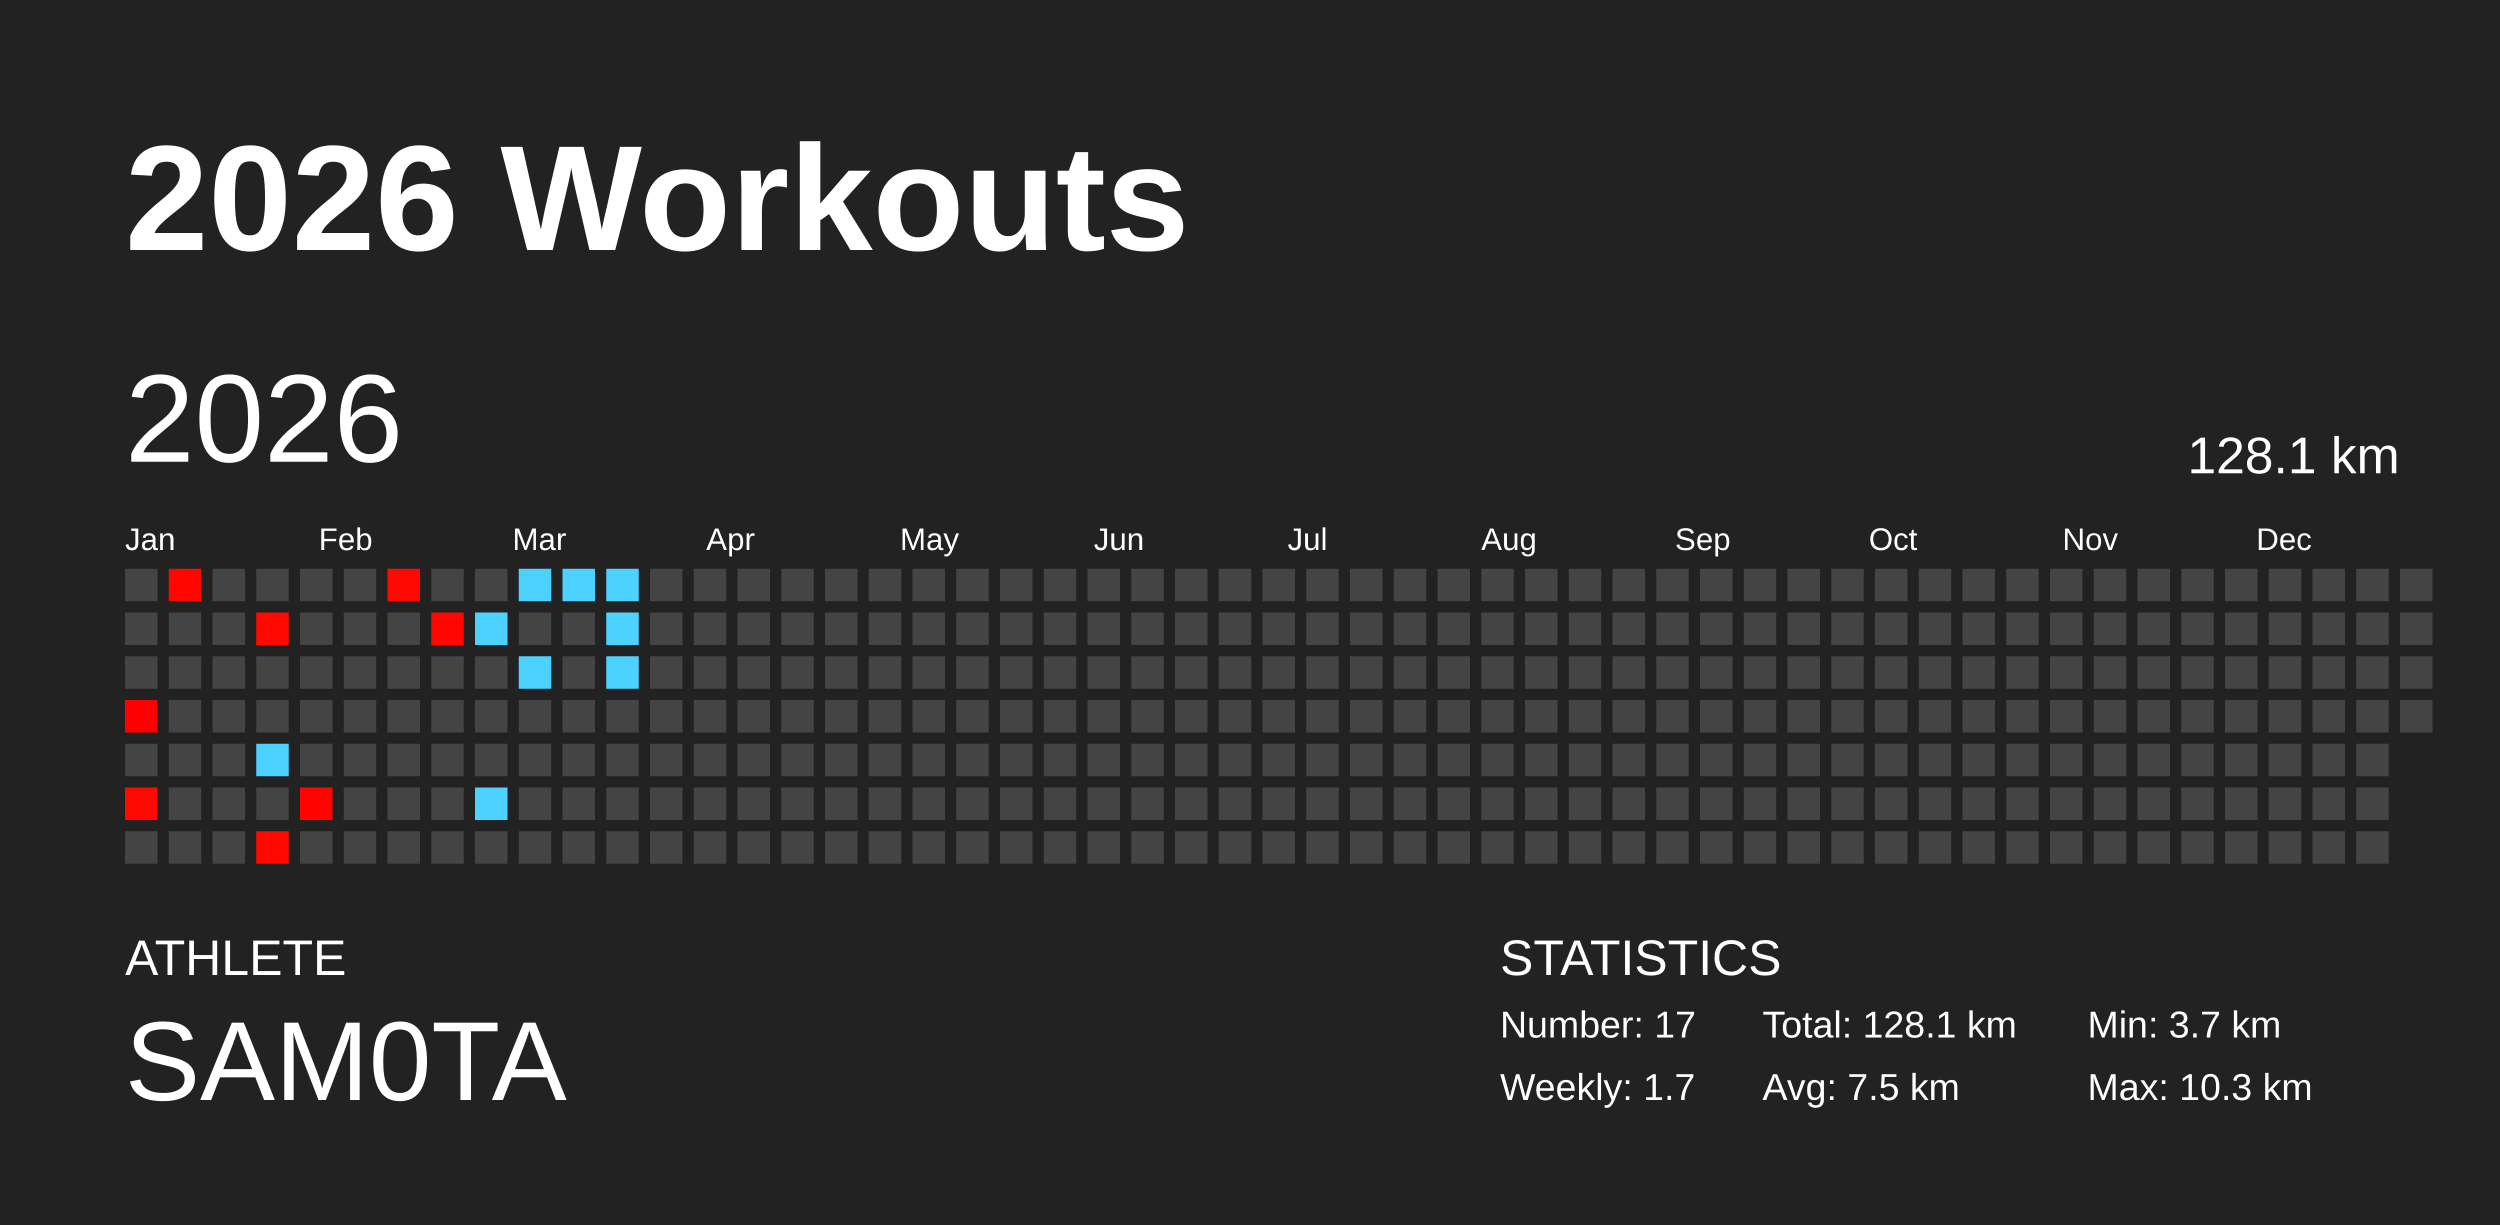
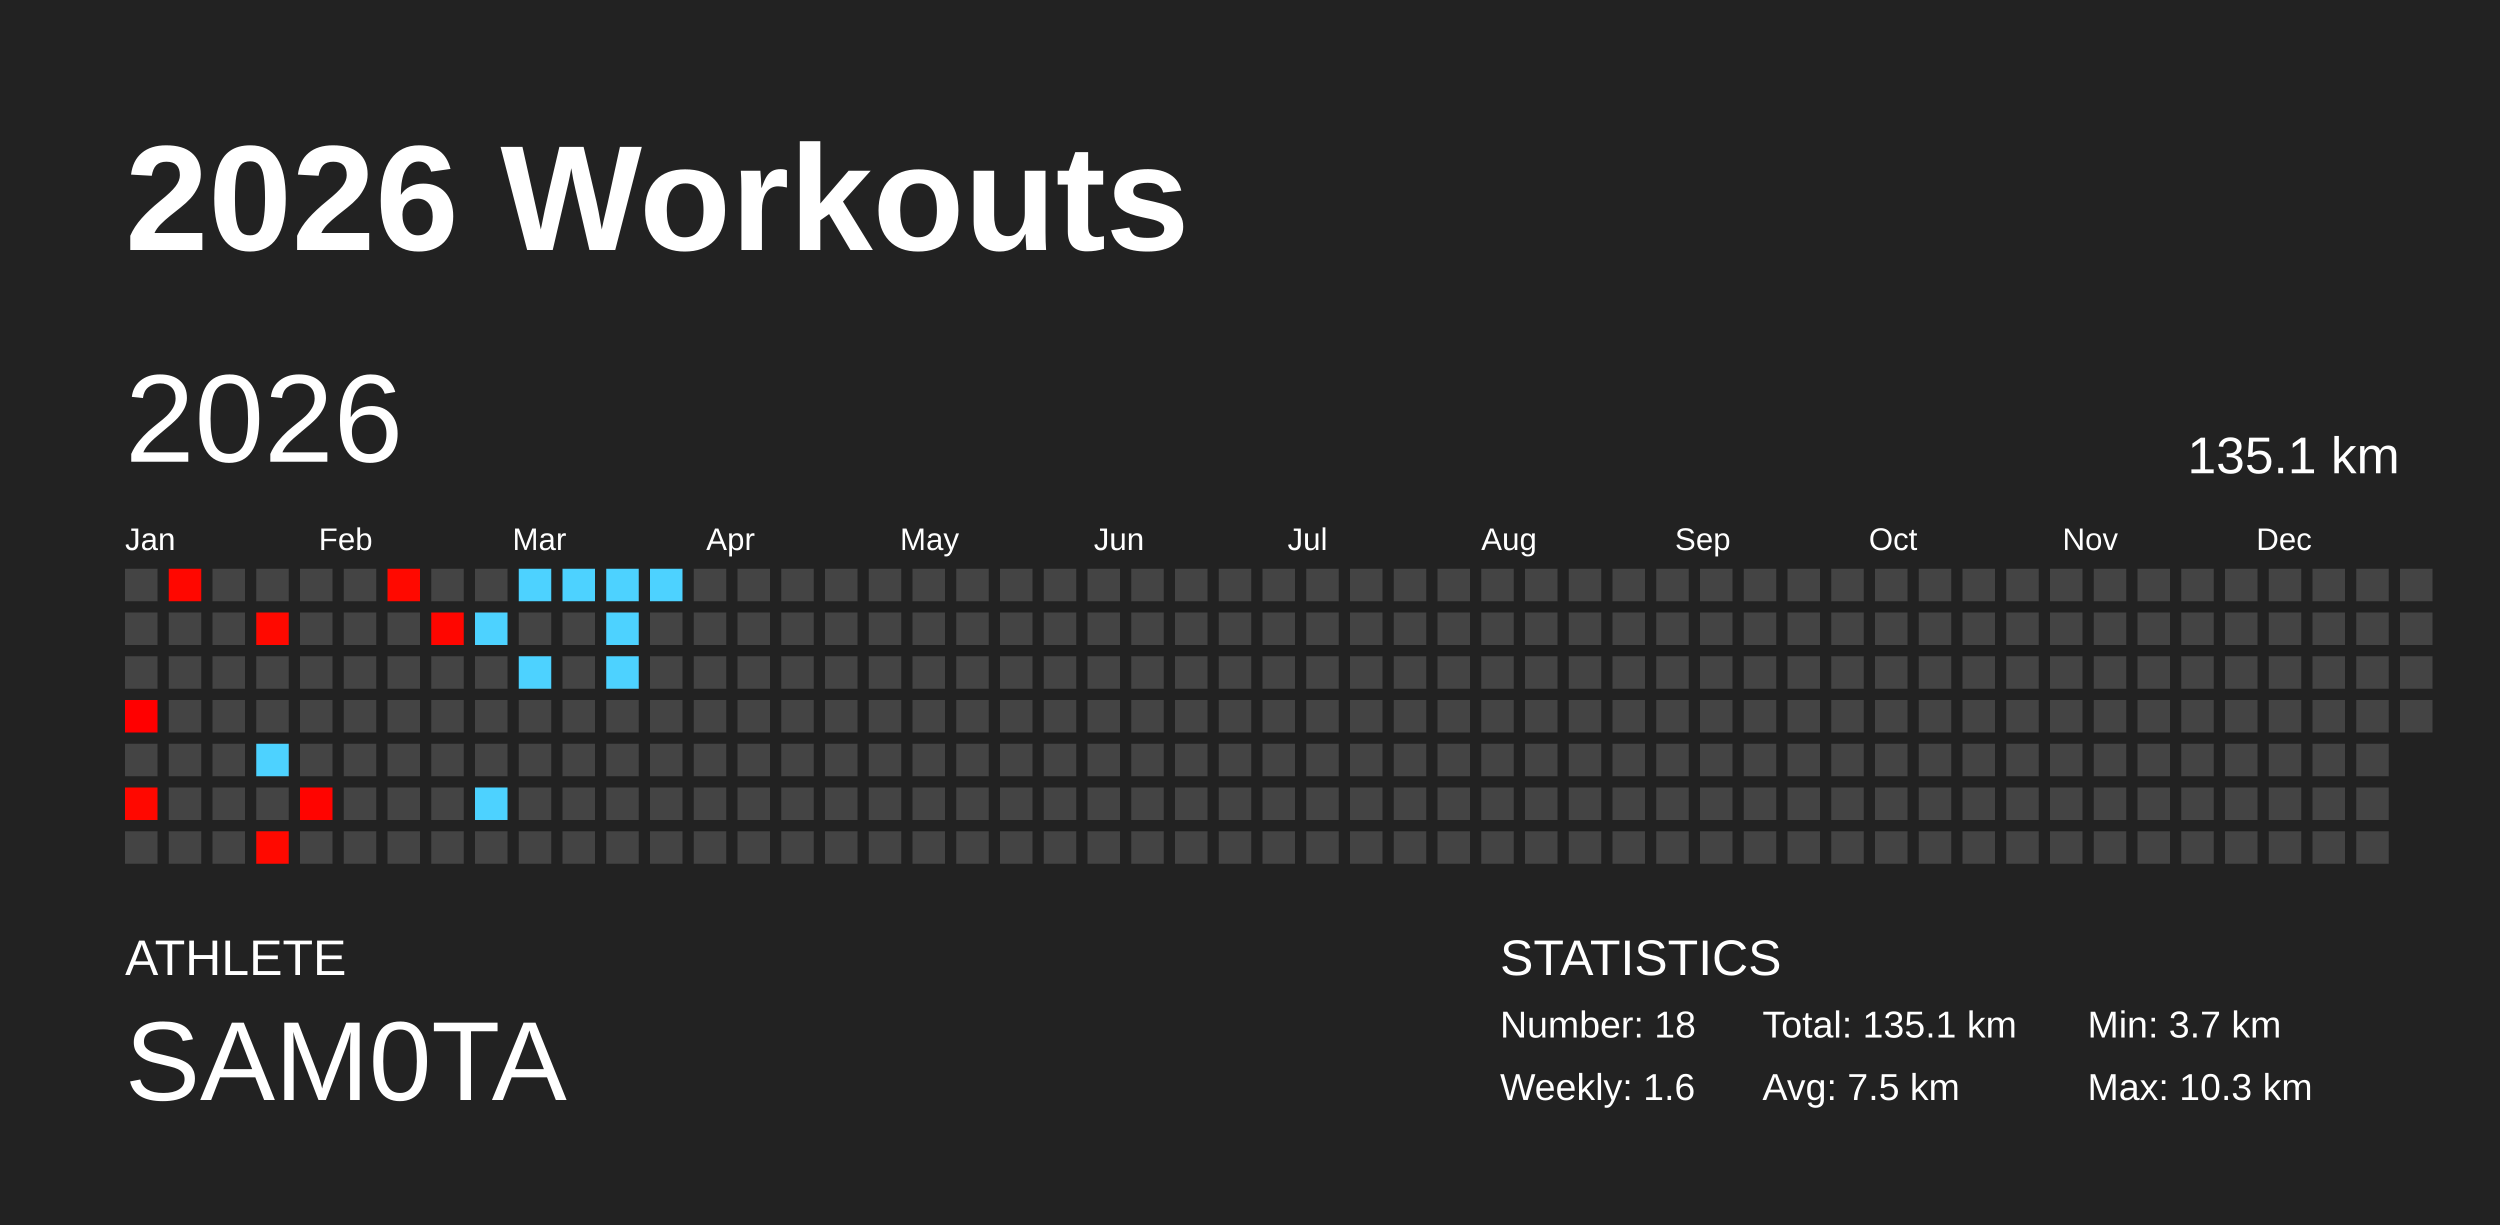
<svg xmlns="http://www.w3.org/2000/svg" baseProfile="full" height="98mm" version="1.1" viewBox="0,0,200,98" width="200mm">
  <defs />
  <rect fill="#222222" height="98" width="200" x="0" y="0" />
  <text fill="#FFFFFF" style="font-size:12px; font-family:Arial; font-weight:bold;" x="10" y="20">2026 Workouts</text>
  <text fill="#FFFFFF" style="font-size:4px; font-family:Arial" x="10" y="78">ATHLETE</text>
  <text fill="#FFFFFF" style="font-size:9px; font-family:Arial" x="10" y="88">SAM0TA</text>
  <text fill="#FFFFFF" style="font-size:4px; font-family:Arial" x="120" y="78">STATISTICS</text>
-   <text fill="#FFFFFF" style="font-size:3px; font-family:Arial" x="120" y="83">Number: 17</text>
-   <text fill="#FFFFFF" style="font-size:3px; font-family:Arial" x="120" y="88">Weekly: 1.7</text>
-   <text fill="#FFFFFF" style="font-size:3px; font-family:Arial" x="141" y="83">Total: 128.1 km</text>
+   <text fill="#FFFFFF" style="font-size:3px; font-family:Arial" x="120" y="83">Number: 18</text>
+   <text fill="#FFFFFF" style="font-size:3px; font-family:Arial" x="120" y="88">Weekly: 1.6</text>
+   <text fill="#FFFFFF" style="font-size:3px; font-family:Arial" x="141" y="83">Total: 135.1 km</text>
  <text fill="#FFFFFF" style="font-size:3px; font-family:Arial" x="141" y="88">Avg: 7.5 km</text>
  <text fill="#FFFFFF" style="font-size:3px; font-family:Arial" x="167" y="83">Min: 3.7 km</text>
  <text fill="#FFFFFF" style="font-size:3px; font-family:Arial" x="167" y="88">Max: 10.3 km</text>
  <text dominant-baseline="hanging" fill="#FFFFFF" style="font-size:10.0px; font-family:Arial;" x="10" y="30">2026</text>
-   <text dominant-baseline="hanging" fill="#FFFFFF" style="font-size:4.125px; font-family:Arial;" x="175" y="35">128.1 km</text>
+   <text dominant-baseline="hanging" fill="#FFFFFF" style="font-size:4.125px; font-family:Arial;" x="175" y="35">135.1 km</text>
  <text fill="#FFFFFF" style="font-size:2.5px; font-family:Arial" x="10.0" y="44">Jan</text>
  <text fill="#FFFFFF" style="font-size:2.5px; font-family:Arial" x="25.5" y="44">Feb</text>
  <text fill="#FFFFFF" style="font-size:2.5px; font-family:Arial" x="41.0" y="44">Mar</text>
  <text fill="#FFFFFF" style="font-size:2.5px; font-family:Arial" x="56.5" y="44">Apr</text>
  <text fill="#FFFFFF" style="font-size:2.5px; font-family:Arial" x="72.0" y="44">May</text>
  <text fill="#FFFFFF" style="font-size:2.5px; font-family:Arial" x="87.5" y="44">Jun</text>
  <text fill="#FFFFFF" style="font-size:2.5px; font-family:Arial" x="103.0" y="44">Jul</text>
  <text fill="#FFFFFF" style="font-size:2.5px; font-family:Arial" x="118.5" y="44">Aug</text>
  <text fill="#FFFFFF" style="font-size:2.5px; font-family:Arial" x="134.0" y="44">Sep</text>
  <text fill="#FFFFFF" style="font-size:2.5px; font-family:Arial" x="149.5" y="44">Oct</text>
  <text fill="#FFFFFF" style="font-size:2.5px; font-family:Arial" x="165.0" y="44">Nov</text>
  <text fill="#FFFFFF" style="font-size:2.5px; font-family:Arial" x="180.5" y="44">Dec</text>
  <rect fill="#444444" height="2.6" width="2.6" x="10.0" y="45.5" />
  <rect fill="#444444" height="2.6" width="2.6" x="10.0" y="49.0" />
  <rect fill="#444444" height="2.6" width="2.6" x="10.0" y="52.5" />
  <rect fill="#ff0000" height="2.6" width="2.6" x="10.0" y="56.0" />
  <rect fill="#444444" height="2.6" width="2.6" x="10.0" y="59.5" />
  <rect fill="#ff0800" height="2.6" width="2.6" x="10.0" y="63.0" />
  <rect fill="#444444" height="2.6" width="2.6" x="10.0" y="66.5" />
  <rect fill="#ff0700" height="2.6" width="2.6" x="13.5" y="45.5" />
  <rect fill="#444444" height="2.6" width="2.6" x="13.5" y="49.0" />
  <rect fill="#444444" height="2.6" width="2.6" x="13.5" y="52.5" />
  <rect fill="#444444" height="2.6" width="2.6" x="13.5" y="56.0" />
  <rect fill="#444444" height="2.6" width="2.6" x="13.5" y="59.5" />
  <rect fill="#444444" height="2.6" width="2.6" x="13.5" y="63.0" />
  <rect fill="#444444" height="2.6" width="2.6" x="13.5" y="66.5" />
  <rect fill="#444444" height="2.6" width="2.6" x="17.0" y="45.5" />
  <rect fill="#444444" height="2.6" width="2.6" x="17.0" y="49.0" />
  <rect fill="#444444" height="2.6" width="2.6" x="17.0" y="52.5" />
  <rect fill="#444444" height="2.6" width="2.6" x="17.0" y="56.0" />
  <rect fill="#444444" height="2.6" width="2.6" x="17.0" y="59.5" />
  <rect fill="#444444" height="2.6" width="2.6" x="17.0" y="63.0" />
  <rect fill="#444444" height="2.6" width="2.6" x="17.0" y="66.5" />
  <rect fill="#444444" height="2.6" width="2.6" x="20.5" y="45.5" />
  <rect fill="#ff0900" height="2.6" width="2.6" x="20.5" y="49.0" />
  <rect fill="#444444" height="2.6" width="2.6" x="20.5" y="52.5" />
  <rect fill="#444444" height="2.6" width="2.6" x="20.5" y="56.0" />
  <rect fill="#4dd2ff" height="2.6" width="2.6" x="20.5" y="59.5" />
  <rect fill="#444444" height="2.6" width="2.6" x="20.5" y="63.0" />
  <rect fill="#ff0900" height="2.6" width="2.6" x="20.5" y="66.5" />
  <rect fill="#444444" height="2.6" width="2.6" x="24.0" y="45.5" />
  <rect fill="#444444" height="2.6" width="2.6" x="24.0" y="49.0" />
  <rect fill="#444444" height="2.6" width="2.6" x="24.0" y="52.5" />
  <rect fill="#444444" height="2.6" width="2.6" x="24.0" y="56.0" />
  <rect fill="#444444" height="2.6" width="2.6" x="24.0" y="59.5" />
  <rect fill="#ff0400" height="2.6" width="2.6" x="24.0" y="63.0" />
  <rect fill="#444444" height="2.6" width="2.6" x="24.0" y="66.5" />
  <rect fill="#444444" height="2.6" width="2.6" x="27.5" y="45.5" />
  <rect fill="#444444" height="2.6" width="2.6" x="27.5" y="49.0" />
  <rect fill="#444444" height="2.6" width="2.6" x="27.5" y="52.5" />
  <rect fill="#444444" height="2.6" width="2.6" x="27.5" y="56.0" />
  <rect fill="#444444" height="2.6" width="2.6" x="27.5" y="59.5" />
  <rect fill="#444444" height="2.6" width="2.6" x="27.5" y="63.0" />
  <rect fill="#444444" height="2.6" width="2.6" x="27.5" y="66.5" />
  <rect fill="#ff0900" height="2.6" width="2.6" x="31.0" y="45.5" />
  <rect fill="#444444" height="2.6" width="2.6" x="31.0" y="49.0" />
  <rect fill="#444444" height="2.6" width="2.6" x="31.0" y="52.5" />
  <rect fill="#444444" height="2.6" width="2.6" x="31.0" y="56.0" />
  <rect fill="#444444" height="2.6" width="2.6" x="31.0" y="59.5" />
  <rect fill="#444444" height="2.6" width="2.6" x="31.0" y="63.0" />
  <rect fill="#444444" height="2.6" width="2.6" x="31.0" y="66.5" />
  <rect fill="#444444" height="2.6" width="2.6" x="34.5" y="45.5" />
  <rect fill="#ff0600" height="2.6" width="2.6" x="34.5" y="49.0" />
  <rect fill="#444444" height="2.6" width="2.6" x="34.5" y="52.5" />
  <rect fill="#444444" height="2.6" width="2.6" x="34.5" y="56.0" />
  <rect fill="#444444" height="2.6" width="2.6" x="34.5" y="59.5" />
  <rect fill="#444444" height="2.6" width="2.6" x="34.5" y="63.0" />
  <rect fill="#444444" height="2.6" width="2.6" x="34.5" y="66.5" />
  <rect fill="#444444" height="2.6" width="2.6" x="38.0" y="45.5" />
  <rect fill="#4dd2ff" height="2.6" width="2.6" x="38.0" y="49.0" />
  <rect fill="#444444" height="2.6" width="2.6" x="38.0" y="52.5" />
  <rect fill="#444444" height="2.6" width="2.6" x="38.0" y="56.0" />
  <rect fill="#444444" height="2.6" width="2.6" x="38.0" y="59.5" />
  <rect fill="#4dd2ff" height="2.6" width="2.6" x="38.0" y="63.0" />
  <rect fill="#444444" height="2.6" width="2.6" x="38.0" y="66.5" />
  <rect fill="#4dd2ff" height="2.6" width="2.6" x="41.5" y="45.5" />
  <rect fill="#444444" height="2.6" width="2.6" x="41.5" y="49.0" />
  <rect fill="#4dd2ff" height="2.6" width="2.6" x="41.5" y="52.5" />
  <rect fill="#444444" height="2.6" width="2.6" x="41.5" y="56.0" />
  <rect fill="#444444" height="2.6" width="2.6" x="41.5" y="59.5" />
  <rect fill="#444444" height="2.6" width="2.6" x="41.5" y="63.0" />
  <rect fill="#444444" height="2.6" width="2.6" x="41.5" y="66.5" />
  <rect fill="#4dd2ff" height="2.6" width="2.6" x="45.0" y="45.5" />
  <rect fill="#444444" height="2.6" width="2.6" x="45.0" y="49.0" />
  <rect fill="#444444" height="2.6" width="2.6" x="45.0" y="52.5" />
  <rect fill="#444444" height="2.6" width="2.6" x="45.0" y="56.0" />
  <rect fill="#444444" height="2.6" width="2.6" x="45.0" y="59.5" />
  <rect fill="#444444" height="2.6" width="2.6" x="45.0" y="63.0" />
  <rect fill="#444444" height="2.6" width="2.6" x="45.0" y="66.5" />
  <rect fill="#4dd2ff" height="2.6" width="2.6" x="48.5" y="45.5" />
  <rect fill="#4dd2ff" height="2.6" width="2.6" x="48.5" y="49.0" />
  <rect fill="#4dd2ff" height="2.6" width="2.6" x="48.5" y="52.5" />
  <rect fill="#444444" height="2.6" width="2.6" x="48.5" y="56.0" />
  <rect fill="#444444" height="2.6" width="2.6" x="48.5" y="59.5" />
  <rect fill="#444444" height="2.6" width="2.6" x="48.5" y="63.0" />
  <rect fill="#444444" height="2.6" width="2.6" x="48.5" y="66.5" />
-   <rect fill="#444444" height="2.6" width="2.6" x="52.0" y="45.5" />
+   <rect fill="#4dd2ff" height="2.6" width="2.6" x="52.0" y="45.5" />
  <rect fill="#444444" height="2.6" width="2.6" x="52.0" y="49.0" />
  <rect fill="#444444" height="2.6" width="2.6" x="52.0" y="52.5" />
  <rect fill="#444444" height="2.6" width="2.6" x="52.0" y="56.0" />
  <rect fill="#444444" height="2.6" width="2.6" x="52.0" y="59.5" />
  <rect fill="#444444" height="2.6" width="2.6" x="52.0" y="63.0" />
  <rect fill="#444444" height="2.6" width="2.6" x="52.0" y="66.5" />
  <rect fill="#444444" height="2.6" width="2.6" x="55.5" y="45.5" />
  <rect fill="#444444" height="2.6" width="2.6" x="55.5" y="49.0" />
  <rect fill="#444444" height="2.6" width="2.6" x="55.5" y="52.5" />
  <rect fill="#444444" height="2.6" width="2.6" x="55.5" y="56.0" />
  <rect fill="#444444" height="2.6" width="2.6" x="55.5" y="59.5" />
  <rect fill="#444444" height="2.6" width="2.6" x="55.5" y="63.0" />
  <rect fill="#444444" height="2.6" width="2.6" x="55.5" y="66.5" />
  <rect fill="#444444" height="2.6" width="2.6" x="59.0" y="45.5" />
  <rect fill="#444444" height="2.6" width="2.6" x="59.0" y="49.0" />
  <rect fill="#444444" height="2.6" width="2.6" x="59.0" y="52.5" />
  <rect fill="#444444" height="2.6" width="2.6" x="59.0" y="56.0" />
  <rect fill="#444444" height="2.6" width="2.6" x="59.0" y="59.5" />
  <rect fill="#444444" height="2.6" width="2.6" x="59.0" y="63.0" />
  <rect fill="#444444" height="2.6" width="2.6" x="59.0" y="66.5" />
  <rect fill="#444444" height="2.6" width="2.6" x="62.5" y="45.5" />
  <rect fill="#444444" height="2.6" width="2.6" x="62.5" y="49.0" />
  <rect fill="#444444" height="2.6" width="2.6" x="62.5" y="52.5" />
  <rect fill="#444444" height="2.6" width="2.6" x="62.5" y="56.0" />
  <rect fill="#444444" height="2.6" width="2.6" x="62.5" y="59.5" />
  <rect fill="#444444" height="2.6" width="2.6" x="62.5" y="63.0" />
  <rect fill="#444444" height="2.6" width="2.6" x="62.5" y="66.5" />
  <rect fill="#444444" height="2.6" width="2.6" x="66.0" y="45.5" />
  <rect fill="#444444" height="2.6" width="2.6" x="66.0" y="49.0" />
  <rect fill="#444444" height="2.6" width="2.6" x="66.0" y="52.5" />
  <rect fill="#444444" height="2.6" width="2.6" x="66.0" y="56.0" />
  <rect fill="#444444" height="2.6" width="2.6" x="66.0" y="59.5" />
  <rect fill="#444444" height="2.6" width="2.6" x="66.0" y="63.0" />
  <rect fill="#444444" height="2.6" width="2.6" x="66.0" y="66.5" />
  <rect fill="#444444" height="2.6" width="2.6" x="69.5" y="45.5" />
  <rect fill="#444444" height="2.6" width="2.6" x="69.5" y="49.0" />
  <rect fill="#444444" height="2.6" width="2.6" x="69.5" y="52.5" />
  <rect fill="#444444" height="2.6" width="2.6" x="69.5" y="56.0" />
  <rect fill="#444444" height="2.6" width="2.6" x="69.5" y="59.5" />
  <rect fill="#444444" height="2.6" width="2.6" x="69.5" y="63.0" />
  <rect fill="#444444" height="2.6" width="2.6" x="69.5" y="66.5" />
  <rect fill="#444444" height="2.6" width="2.6" x="73.0" y="45.5" />
  <rect fill="#444444" height="2.6" width="2.6" x="73.0" y="49.0" />
  <rect fill="#444444" height="2.6" width="2.6" x="73.0" y="52.5" />
  <rect fill="#444444" height="2.6" width="2.6" x="73.0" y="56.0" />
  <rect fill="#444444" height="2.6" width="2.6" x="73.0" y="59.5" />
  <rect fill="#444444" height="2.6" width="2.6" x="73.0" y="63.0" />
  <rect fill="#444444" height="2.6" width="2.6" x="73.0" y="66.5" />
  <rect fill="#444444" height="2.6" width="2.6" x="76.5" y="45.5" />
  <rect fill="#444444" height="2.6" width="2.6" x="76.5" y="49.0" />
  <rect fill="#444444" height="2.6" width="2.6" x="76.5" y="52.5" />
  <rect fill="#444444" height="2.6" width="2.6" x="76.5" y="56.0" />
  <rect fill="#444444" height="2.6" width="2.6" x="76.5" y="59.5" />
  <rect fill="#444444" height="2.6" width="2.6" x="76.5" y="63.0" />
  <rect fill="#444444" height="2.6" width="2.6" x="76.5" y="66.5" />
  <rect fill="#444444" height="2.6" width="2.6" x="80.0" y="45.5" />
  <rect fill="#444444" height="2.6" width="2.6" x="80.0" y="49.0" />
  <rect fill="#444444" height="2.6" width="2.6" x="80.0" y="52.5" />
  <rect fill="#444444" height="2.6" width="2.6" x="80.0" y="56.0" />
  <rect fill="#444444" height="2.6" width="2.6" x="80.0" y="59.5" />
  <rect fill="#444444" height="2.6" width="2.6" x="80.0" y="63.0" />
  <rect fill="#444444" height="2.6" width="2.6" x="80.0" y="66.5" />
  <rect fill="#444444" height="2.6" width="2.6" x="83.5" y="45.5" />
  <rect fill="#444444" height="2.6" width="2.6" x="83.5" y="49.0" />
  <rect fill="#444444" height="2.6" width="2.6" x="83.5" y="52.5" />
  <rect fill="#444444" height="2.6" width="2.6" x="83.5" y="56.0" />
  <rect fill="#444444" height="2.6" width="2.6" x="83.5" y="59.5" />
  <rect fill="#444444" height="2.6" width="2.6" x="83.5" y="63.0" />
  <rect fill="#444444" height="2.6" width="2.6" x="83.5" y="66.5" />
  <rect fill="#444444" height="2.6" width="2.6" x="87.0" y="45.5" />
  <rect fill="#444444" height="2.6" width="2.6" x="87.0" y="49.0" />
  <rect fill="#444444" height="2.6" width="2.6" x="87.0" y="52.5" />
  <rect fill="#444444" height="2.6" width="2.6" x="87.0" y="56.0" />
  <rect fill="#444444" height="2.6" width="2.6" x="87.0" y="59.5" />
  <rect fill="#444444" height="2.6" width="2.6" x="87.0" y="63.0" />
  <rect fill="#444444" height="2.6" width="2.6" x="87.0" y="66.5" />
  <rect fill="#444444" height="2.6" width="2.6" x="90.5" y="45.5" />
  <rect fill="#444444" height="2.6" width="2.6" x="90.5" y="49.0" />
  <rect fill="#444444" height="2.6" width="2.6" x="90.5" y="52.5" />
  <rect fill="#444444" height="2.6" width="2.6" x="90.5" y="56.0" />
  <rect fill="#444444" height="2.6" width="2.6" x="90.5" y="59.5" />
  <rect fill="#444444" height="2.6" width="2.6" x="90.5" y="63.0" />
  <rect fill="#444444" height="2.6" width="2.6" x="90.5" y="66.5" />
  <rect fill="#444444" height="2.6" width="2.6" x="94.0" y="45.5" />
  <rect fill="#444444" height="2.6" width="2.6" x="94.0" y="49.0" />
  <rect fill="#444444" height="2.6" width="2.6" x="94.0" y="52.5" />
  <rect fill="#444444" height="2.6" width="2.6" x="94.0" y="56.0" />
  <rect fill="#444444" height="2.6" width="2.6" x="94.0" y="59.5" />
  <rect fill="#444444" height="2.6" width="2.6" x="94.0" y="63.0" />
  <rect fill="#444444" height="2.6" width="2.6" x="94.0" y="66.5" />
  <rect fill="#444444" height="2.6" width="2.6" x="97.5" y="45.5" />
  <rect fill="#444444" height="2.6" width="2.6" x="97.5" y="49.0" />
  <rect fill="#444444" height="2.6" width="2.6" x="97.5" y="52.5" />
  <rect fill="#444444" height="2.6" width="2.6" x="97.5" y="56.0" />
  <rect fill="#444444" height="2.6" width="2.6" x="97.5" y="59.5" />
  <rect fill="#444444" height="2.6" width="2.6" x="97.5" y="63.0" />
  <rect fill="#444444" height="2.6" width="2.6" x="97.5" y="66.5" />
  <rect fill="#444444" height="2.6" width="2.6" x="101.0" y="45.5" />
  <rect fill="#444444" height="2.6" width="2.6" x="101.0" y="49.0" />
  <rect fill="#444444" height="2.6" width="2.6" x="101.0" y="52.5" />
  <rect fill="#444444" height="2.6" width="2.6" x="101.0" y="56.0" />
  <rect fill="#444444" height="2.6" width="2.6" x="101.0" y="59.5" />
  <rect fill="#444444" height="2.6" width="2.6" x="101.0" y="63.0" />
  <rect fill="#444444" height="2.6" width="2.6" x="101.0" y="66.5" />
  <rect fill="#444444" height="2.6" width="2.6" x="104.5" y="45.5" />
  <rect fill="#444444" height="2.6" width="2.6" x="104.5" y="49.0" />
  <rect fill="#444444" height="2.6" width="2.6" x="104.5" y="52.5" />
  <rect fill="#444444" height="2.6" width="2.6" x="104.5" y="56.0" />
  <rect fill="#444444" height="2.6" width="2.6" x="104.5" y="59.5" />
  <rect fill="#444444" height="2.6" width="2.6" x="104.5" y="63.0" />
  <rect fill="#444444" height="2.6" width="2.6" x="104.5" y="66.5" />
  <rect fill="#444444" height="2.6" width="2.6" x="108.0" y="45.5" />
  <rect fill="#444444" height="2.6" width="2.6" x="108.0" y="49.0" />
  <rect fill="#444444" height="2.6" width="2.6" x="108.0" y="52.5" />
  <rect fill="#444444" height="2.6" width="2.6" x="108.0" y="56.0" />
  <rect fill="#444444" height="2.6" width="2.6" x="108.0" y="59.5" />
  <rect fill="#444444" height="2.6" width="2.6" x="108.0" y="63.0" />
  <rect fill="#444444" height="2.6" width="2.6" x="108.0" y="66.5" />
  <rect fill="#444444" height="2.6" width="2.6" x="111.5" y="45.5" />
  <rect fill="#444444" height="2.6" width="2.6" x="111.5" y="49.0" />
  <rect fill="#444444" height="2.6" width="2.6" x="111.5" y="52.5" />
  <rect fill="#444444" height="2.6" width="2.6" x="111.5" y="56.0" />
  <rect fill="#444444" height="2.6" width="2.6" x="111.5" y="59.5" />
  <rect fill="#444444" height="2.6" width="2.6" x="111.5" y="63.0" />
  <rect fill="#444444" height="2.6" width="2.6" x="111.5" y="66.5" />
  <rect fill="#444444" height="2.6" width="2.6" x="115.0" y="45.5" />
  <rect fill="#444444" height="2.6" width="2.6" x="115.0" y="49.0" />
  <rect fill="#444444" height="2.6" width="2.6" x="115.0" y="52.5" />
  <rect fill="#444444" height="2.6" width="2.6" x="115.0" y="56.0" />
  <rect fill="#444444" height="2.6" width="2.6" x="115.0" y="59.5" />
  <rect fill="#444444" height="2.6" width="2.6" x="115.0" y="63.0" />
  <rect fill="#444444" height="2.6" width="2.6" x="115.0" y="66.5" />
  <rect fill="#444444" height="2.6" width="2.6" x="118.5" y="45.5" />
  <rect fill="#444444" height="2.6" width="2.6" x="118.5" y="49.0" />
  <rect fill="#444444" height="2.6" width="2.6" x="118.5" y="52.5" />
  <rect fill="#444444" height="2.6" width="2.6" x="118.5" y="56.0" />
  <rect fill="#444444" height="2.6" width="2.6" x="118.5" y="59.5" />
  <rect fill="#444444" height="2.6" width="2.6" x="118.5" y="63.0" />
  <rect fill="#444444" height="2.6" width="2.6" x="118.5" y="66.5" />
  <rect fill="#444444" height="2.6" width="2.6" x="122.0" y="45.5" />
  <rect fill="#444444" height="2.6" width="2.6" x="122.0" y="49.0" />
  <rect fill="#444444" height="2.6" width="2.6" x="122.0" y="52.5" />
  <rect fill="#444444" height="2.6" width="2.6" x="122.0" y="56.0" />
  <rect fill="#444444" height="2.6" width="2.6" x="122.0" y="59.5" />
  <rect fill="#444444" height="2.6" width="2.6" x="122.0" y="63.0" />
  <rect fill="#444444" height="2.6" width="2.6" x="122.0" y="66.5" />
  <rect fill="#444444" height="2.6" width="2.6" x="125.5" y="45.5" />
  <rect fill="#444444" height="2.6" width="2.6" x="125.5" y="49.0" />
  <rect fill="#444444" height="2.6" width="2.6" x="125.5" y="52.5" />
  <rect fill="#444444" height="2.6" width="2.6" x="125.5" y="56.0" />
  <rect fill="#444444" height="2.6" width="2.6" x="125.5" y="59.5" />
  <rect fill="#444444" height="2.6" width="2.6" x="125.5" y="63.0" />
  <rect fill="#444444" height="2.6" width="2.6" x="125.5" y="66.5" />
  <rect fill="#444444" height="2.6" width="2.6" x="129.0" y="45.5" />
  <rect fill="#444444" height="2.6" width="2.6" x="129.0" y="49.0" />
  <rect fill="#444444" height="2.6" width="2.6" x="129.0" y="52.5" />
  <rect fill="#444444" height="2.6" width="2.6" x="129.0" y="56.0" />
  <rect fill="#444444" height="2.6" width="2.6" x="129.0" y="59.5" />
  <rect fill="#444444" height="2.6" width="2.6" x="129.0" y="63.0" />
  <rect fill="#444444" height="2.6" width="2.6" x="129.0" y="66.5" />
  <rect fill="#444444" height="2.6" width="2.6" x="132.5" y="45.5" />
  <rect fill="#444444" height="2.6" width="2.6" x="132.5" y="49.0" />
  <rect fill="#444444" height="2.6" width="2.6" x="132.5" y="52.5" />
  <rect fill="#444444" height="2.6" width="2.6" x="132.5" y="56.0" />
  <rect fill="#444444" height="2.6" width="2.6" x="132.5" y="59.5" />
  <rect fill="#444444" height="2.6" width="2.6" x="132.5" y="63.0" />
  <rect fill="#444444" height="2.6" width="2.6" x="132.5" y="66.5" />
  <rect fill="#444444" height="2.6" width="2.6" x="136.0" y="45.5" />
  <rect fill="#444444" height="2.6" width="2.6" x="136.0" y="49.0" />
  <rect fill="#444444" height="2.6" width="2.6" x="136.0" y="52.5" />
  <rect fill="#444444" height="2.6" width="2.6" x="136.0" y="56.0" />
  <rect fill="#444444" height="2.6" width="2.6" x="136.0" y="59.5" />
  <rect fill="#444444" height="2.6" width="2.6" x="136.0" y="63.0" />
  <rect fill="#444444" height="2.6" width="2.6" x="136.0" y="66.5" />
  <rect fill="#444444" height="2.6" width="2.6" x="139.5" y="45.5" />
  <rect fill="#444444" height="2.6" width="2.6" x="139.5" y="49.0" />
  <rect fill="#444444" height="2.6" width="2.6" x="139.5" y="52.5" />
  <rect fill="#444444" height="2.6" width="2.6" x="139.5" y="56.0" />
  <rect fill="#444444" height="2.6" width="2.6" x="139.5" y="59.5" />
  <rect fill="#444444" height="2.6" width="2.6" x="139.5" y="63.0" />
  <rect fill="#444444" height="2.6" width="2.6" x="139.5" y="66.5" />
  <rect fill="#444444" height="2.6" width="2.6" x="143.0" y="45.5" />
  <rect fill="#444444" height="2.6" width="2.6" x="143.0" y="49.0" />
  <rect fill="#444444" height="2.6" width="2.6" x="143.0" y="52.5" />
  <rect fill="#444444" height="2.6" width="2.6" x="143.0" y="56.0" />
  <rect fill="#444444" height="2.6" width="2.6" x="143.0" y="59.5" />
  <rect fill="#444444" height="2.6" width="2.6" x="143.0" y="63.0" />
  <rect fill="#444444" height="2.6" width="2.6" x="143.0" y="66.5" />
  <rect fill="#444444" height="2.6" width="2.6" x="146.5" y="45.5" />
  <rect fill="#444444" height="2.6" width="2.6" x="146.5" y="49.0" />
  <rect fill="#444444" height="2.6" width="2.6" x="146.5" y="52.5" />
  <rect fill="#444444" height="2.6" width="2.6" x="146.5" y="56.0" />
  <rect fill="#444444" height="2.6" width="2.6" x="146.5" y="59.5" />
  <rect fill="#444444" height="2.6" width="2.6" x="146.5" y="63.0" />
  <rect fill="#444444" height="2.6" width="2.6" x="146.5" y="66.5" />
  <rect fill="#444444" height="2.6" width="2.6" x="150.0" y="45.5" />
  <rect fill="#444444" height="2.6" width="2.6" x="150.0" y="49.0" />
  <rect fill="#444444" height="2.6" width="2.6" x="150.0" y="52.5" />
  <rect fill="#444444" height="2.6" width="2.6" x="150.0" y="56.0" />
  <rect fill="#444444" height="2.6" width="2.6" x="150.0" y="59.5" />
  <rect fill="#444444" height="2.6" width="2.6" x="150.0" y="63.0" />
  <rect fill="#444444" height="2.6" width="2.6" x="150.0" y="66.5" />
  <rect fill="#444444" height="2.6" width="2.6" x="153.5" y="45.5" />
  <rect fill="#444444" height="2.6" width="2.6" x="153.5" y="49.0" />
  <rect fill="#444444" height="2.6" width="2.6" x="153.5" y="52.5" />
  <rect fill="#444444" height="2.6" width="2.6" x="153.5" y="56.0" />
  <rect fill="#444444" height="2.6" width="2.6" x="153.5" y="59.5" />
  <rect fill="#444444" height="2.6" width="2.6" x="153.5" y="63.0" />
  <rect fill="#444444" height="2.6" width="2.6" x="153.5" y="66.5" />
  <rect fill="#444444" height="2.6" width="2.6" x="157.0" y="45.5" />
  <rect fill="#444444" height="2.6" width="2.6" x="157.0" y="49.0" />
  <rect fill="#444444" height="2.6" width="2.6" x="157.0" y="52.5" />
  <rect fill="#444444" height="2.6" width="2.6" x="157.0" y="56.0" />
  <rect fill="#444444" height="2.6" width="2.6" x="157.0" y="59.5" />
  <rect fill="#444444" height="2.6" width="2.6" x="157.0" y="63.0" />
  <rect fill="#444444" height="2.6" width="2.6" x="157.0" y="66.5" />
  <rect fill="#444444" height="2.6" width="2.6" x="160.5" y="45.5" />
  <rect fill="#444444" height="2.6" width="2.6" x="160.5" y="49.0" />
  <rect fill="#444444" height="2.6" width="2.6" x="160.5" y="52.5" />
  <rect fill="#444444" height="2.6" width="2.6" x="160.5" y="56.0" />
  <rect fill="#444444" height="2.6" width="2.6" x="160.5" y="59.5" />
  <rect fill="#444444" height="2.6" width="2.6" x="160.5" y="63.0" />
  <rect fill="#444444" height="2.6" width="2.6" x="160.5" y="66.5" />
  <rect fill="#444444" height="2.6" width="2.6" x="164.0" y="45.5" />
  <rect fill="#444444" height="2.6" width="2.6" x="164.0" y="49.0" />
  <rect fill="#444444" height="2.6" width="2.6" x="164.0" y="52.5" />
  <rect fill="#444444" height="2.6" width="2.6" x="164.0" y="56.0" />
  <rect fill="#444444" height="2.6" width="2.6" x="164.0" y="59.5" />
  <rect fill="#444444" height="2.6" width="2.6" x="164.0" y="63.0" />
  <rect fill="#444444" height="2.6" width="2.6" x="164.0" y="66.5" />
  <rect fill="#444444" height="2.6" width="2.6" x="167.5" y="45.5" />
  <rect fill="#444444" height="2.6" width="2.6" x="167.5" y="49.0" />
  <rect fill="#444444" height="2.6" width="2.6" x="167.5" y="52.5" />
  <rect fill="#444444" height="2.6" width="2.6" x="167.5" y="56.0" />
  <rect fill="#444444" height="2.6" width="2.6" x="167.5" y="59.5" />
  <rect fill="#444444" height="2.6" width="2.6" x="167.5" y="63.0" />
  <rect fill="#444444" height="2.6" width="2.6" x="167.5" y="66.5" />
  <rect fill="#444444" height="2.6" width="2.6" x="171.0" y="45.5" />
  <rect fill="#444444" height="2.6" width="2.6" x="171.0" y="49.0" />
  <rect fill="#444444" height="2.6" width="2.6" x="171.0" y="52.5" />
  <rect fill="#444444" height="2.6" width="2.6" x="171.0" y="56.0" />
  <rect fill="#444444" height="2.6" width="2.6" x="171.0" y="59.5" />
  <rect fill="#444444" height="2.6" width="2.6" x="171.0" y="63.0" />
  <rect fill="#444444" height="2.6" width="2.6" x="171.0" y="66.5" />
  <rect fill="#444444" height="2.6" width="2.6" x="174.5" y="45.5" />
  <rect fill="#444444" height="2.6" width="2.6" x="174.5" y="49.0" />
  <rect fill="#444444" height="2.6" width="2.6" x="174.5" y="52.5" />
  <rect fill="#444444" height="2.6" width="2.6" x="174.5" y="56.0" />
  <rect fill="#444444" height="2.6" width="2.6" x="174.5" y="59.5" />
  <rect fill="#444444" height="2.6" width="2.6" x="174.5" y="63.0" />
  <rect fill="#444444" height="2.6" width="2.6" x="174.5" y="66.5" />
  <rect fill="#444444" height="2.6" width="2.6" x="178.0" y="45.5" />
  <rect fill="#444444" height="2.6" width="2.6" x="178.0" y="49.0" />
  <rect fill="#444444" height="2.6" width="2.6" x="178.0" y="52.5" />
  <rect fill="#444444" height="2.6" width="2.6" x="178.0" y="56.0" />
  <rect fill="#444444" height="2.6" width="2.6" x="178.0" y="59.5" />
  <rect fill="#444444" height="2.6" width="2.6" x="178.0" y="63.0" />
  <rect fill="#444444" height="2.6" width="2.6" x="178.0" y="66.5" />
  <rect fill="#444444" height="2.6" width="2.6" x="181.5" y="45.5" />
  <rect fill="#444444" height="2.6" width="2.6" x="181.5" y="49.0" />
  <rect fill="#444444" height="2.6" width="2.6" x="181.5" y="52.5" />
  <rect fill="#444444" height="2.6" width="2.6" x="181.5" y="56.0" />
  <rect fill="#444444" height="2.6" width="2.6" x="181.5" y="59.5" />
  <rect fill="#444444" height="2.6" width="2.6" x="181.5" y="63.0" />
  <rect fill="#444444" height="2.6" width="2.6" x="181.5" y="66.5" />
  <rect fill="#444444" height="2.6" width="2.6" x="185.0" y="45.5" />
  <rect fill="#444444" height="2.6" width="2.6" x="185.0" y="49.0" />
  <rect fill="#444444" height="2.6" width="2.6" x="185.0" y="52.5" />
  <rect fill="#444444" height="2.6" width="2.6" x="185.0" y="56.0" />
  <rect fill="#444444" height="2.6" width="2.6" x="185.0" y="59.5" />
  <rect fill="#444444" height="2.6" width="2.6" x="185.0" y="63.0" />
  <rect fill="#444444" height="2.6" width="2.6" x="185.0" y="66.5" />
  <rect fill="#444444" height="2.6" width="2.6" x="188.5" y="45.5" />
  <rect fill="#444444" height="2.6" width="2.6" x="188.5" y="49.0" />
  <rect fill="#444444" height="2.6" width="2.6" x="188.5" y="52.5" />
  <rect fill="#444444" height="2.6" width="2.6" x="188.5" y="56.0" />
  <rect fill="#444444" height="2.6" width="2.6" x="188.5" y="59.5" />
  <rect fill="#444444" height="2.6" width="2.6" x="188.5" y="63.0" />
  <rect fill="#444444" height="2.6" width="2.6" x="188.5" y="66.5" />
  <rect fill="#444444" height="2.6" width="2.6" x="192.0" y="45.5" />
  <rect fill="#444444" height="2.6" width="2.6" x="192.0" y="49.0" />
  <rect fill="#444444" height="2.6" width="2.6" x="192.0" y="52.5" />
  <rect fill="#444444" height="2.6" width="2.6" x="192.0" y="56.0" />
</svg>
